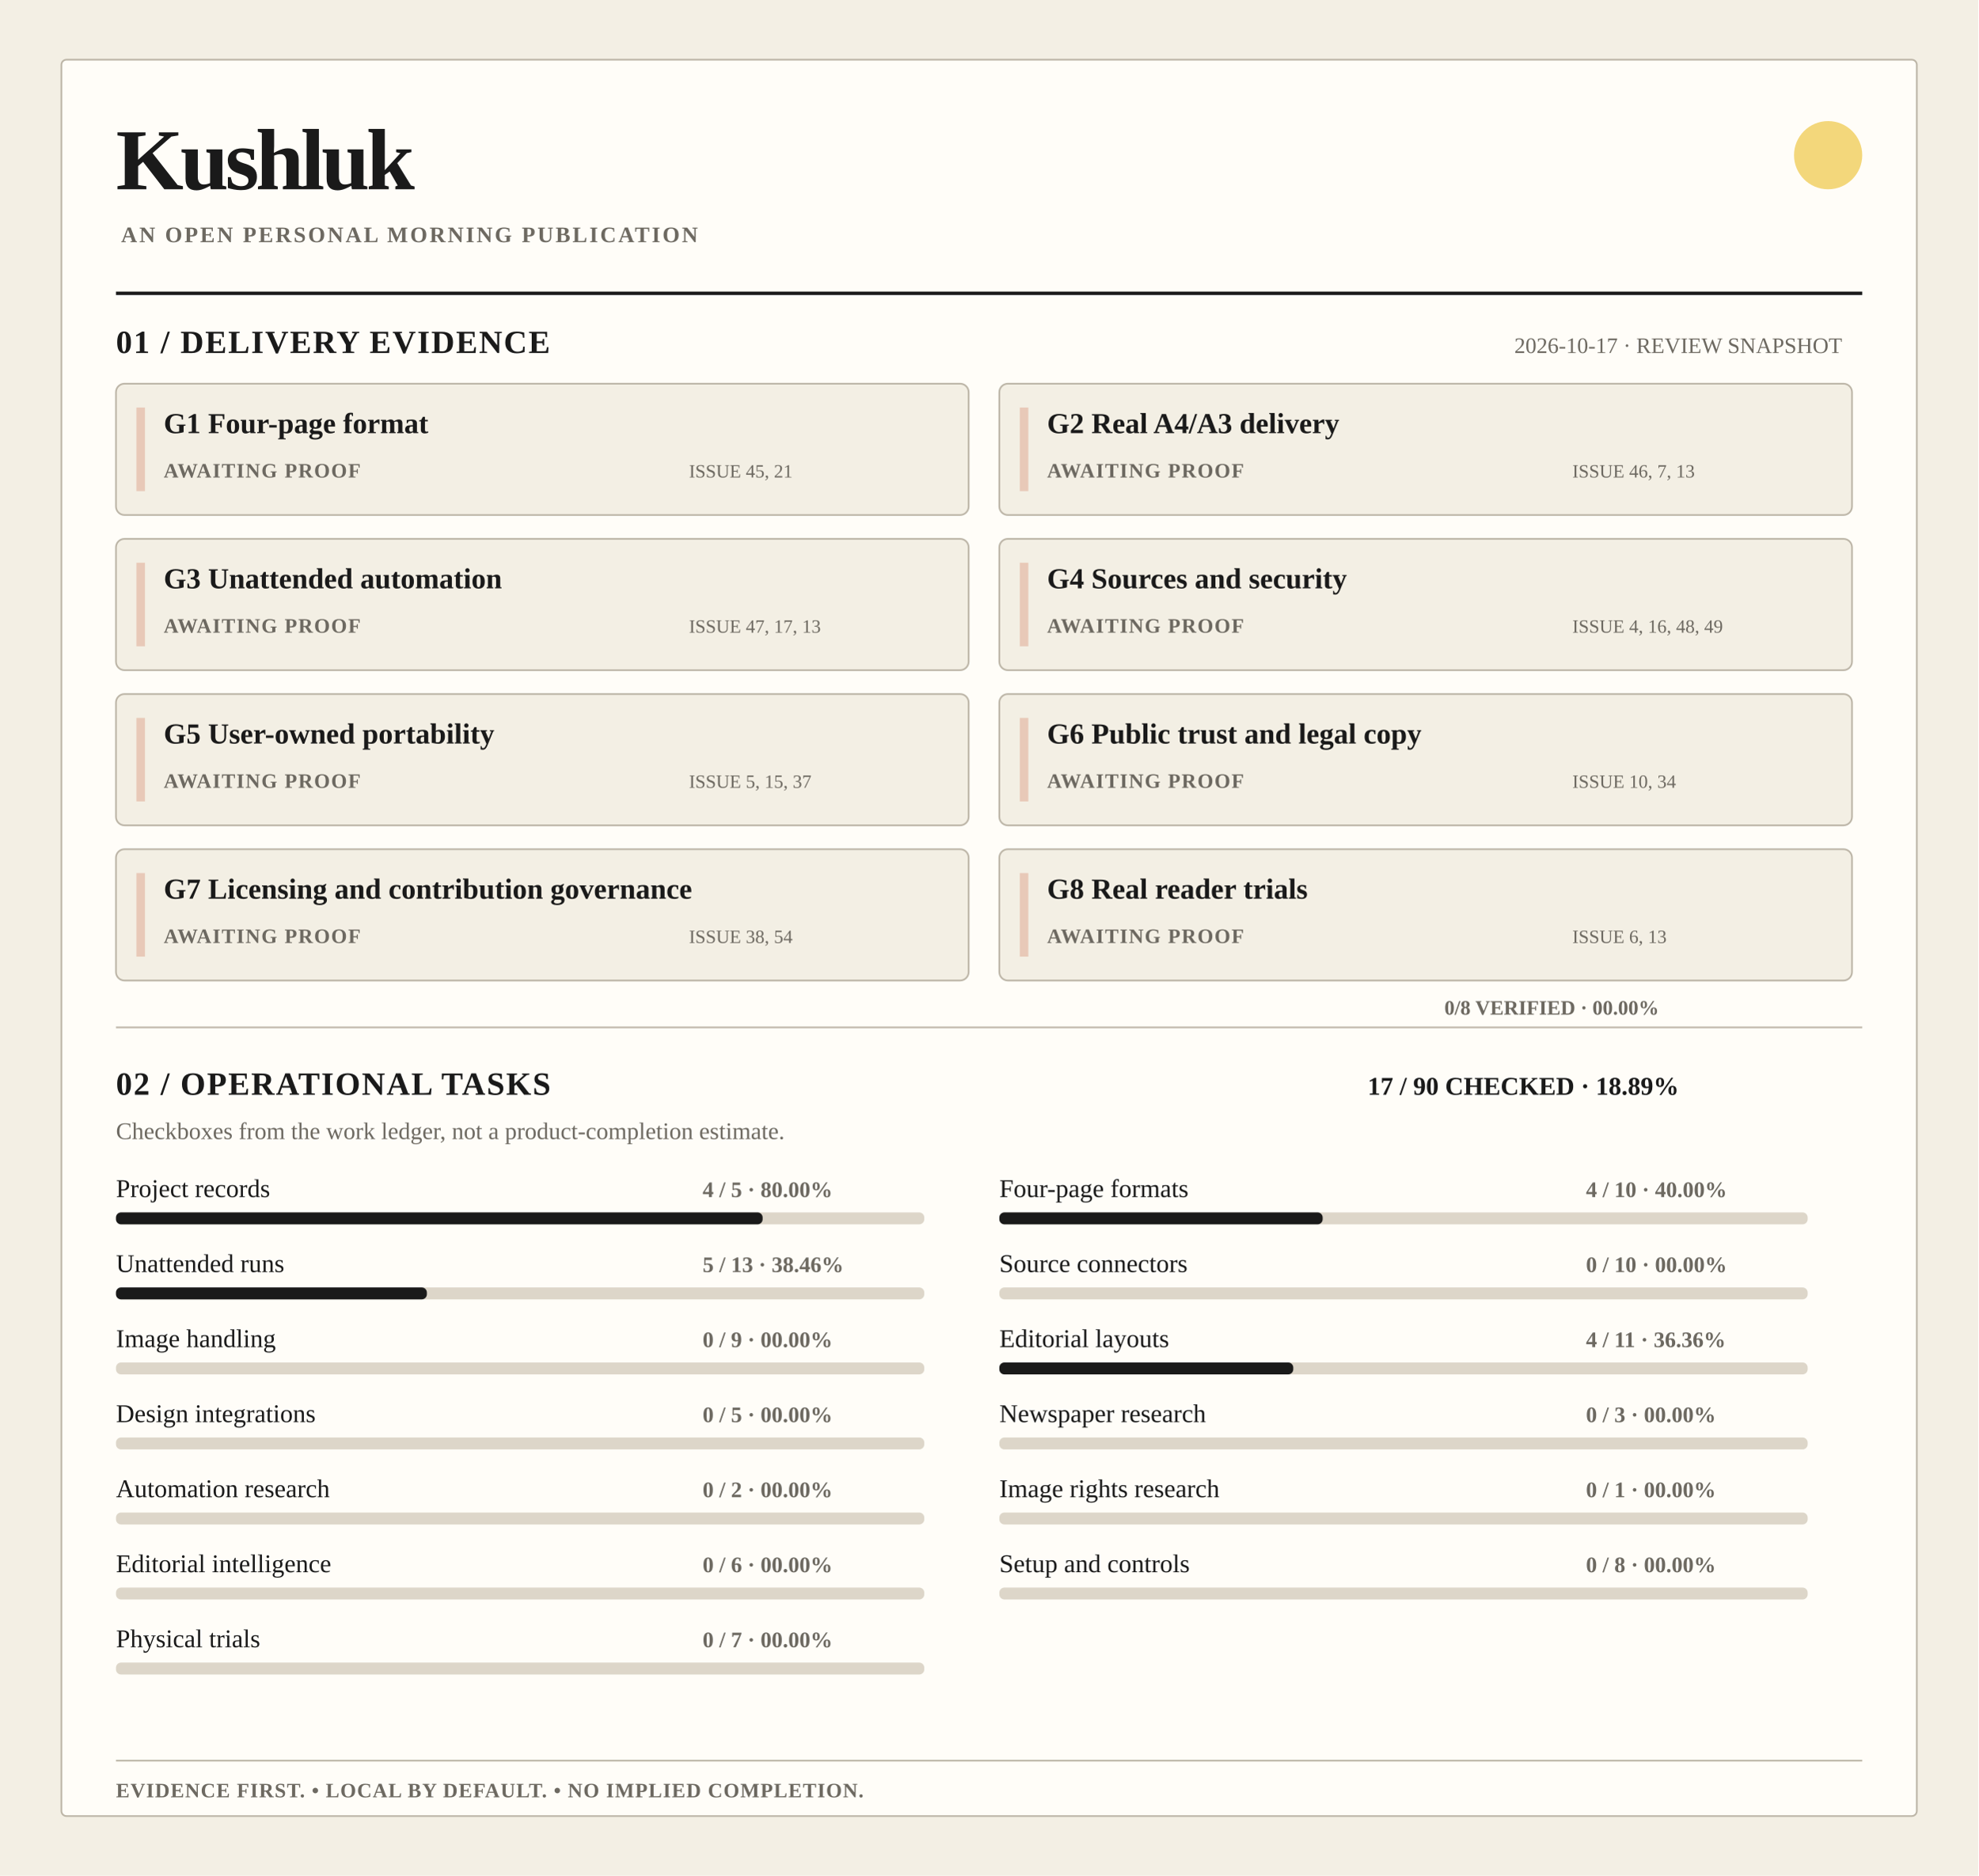
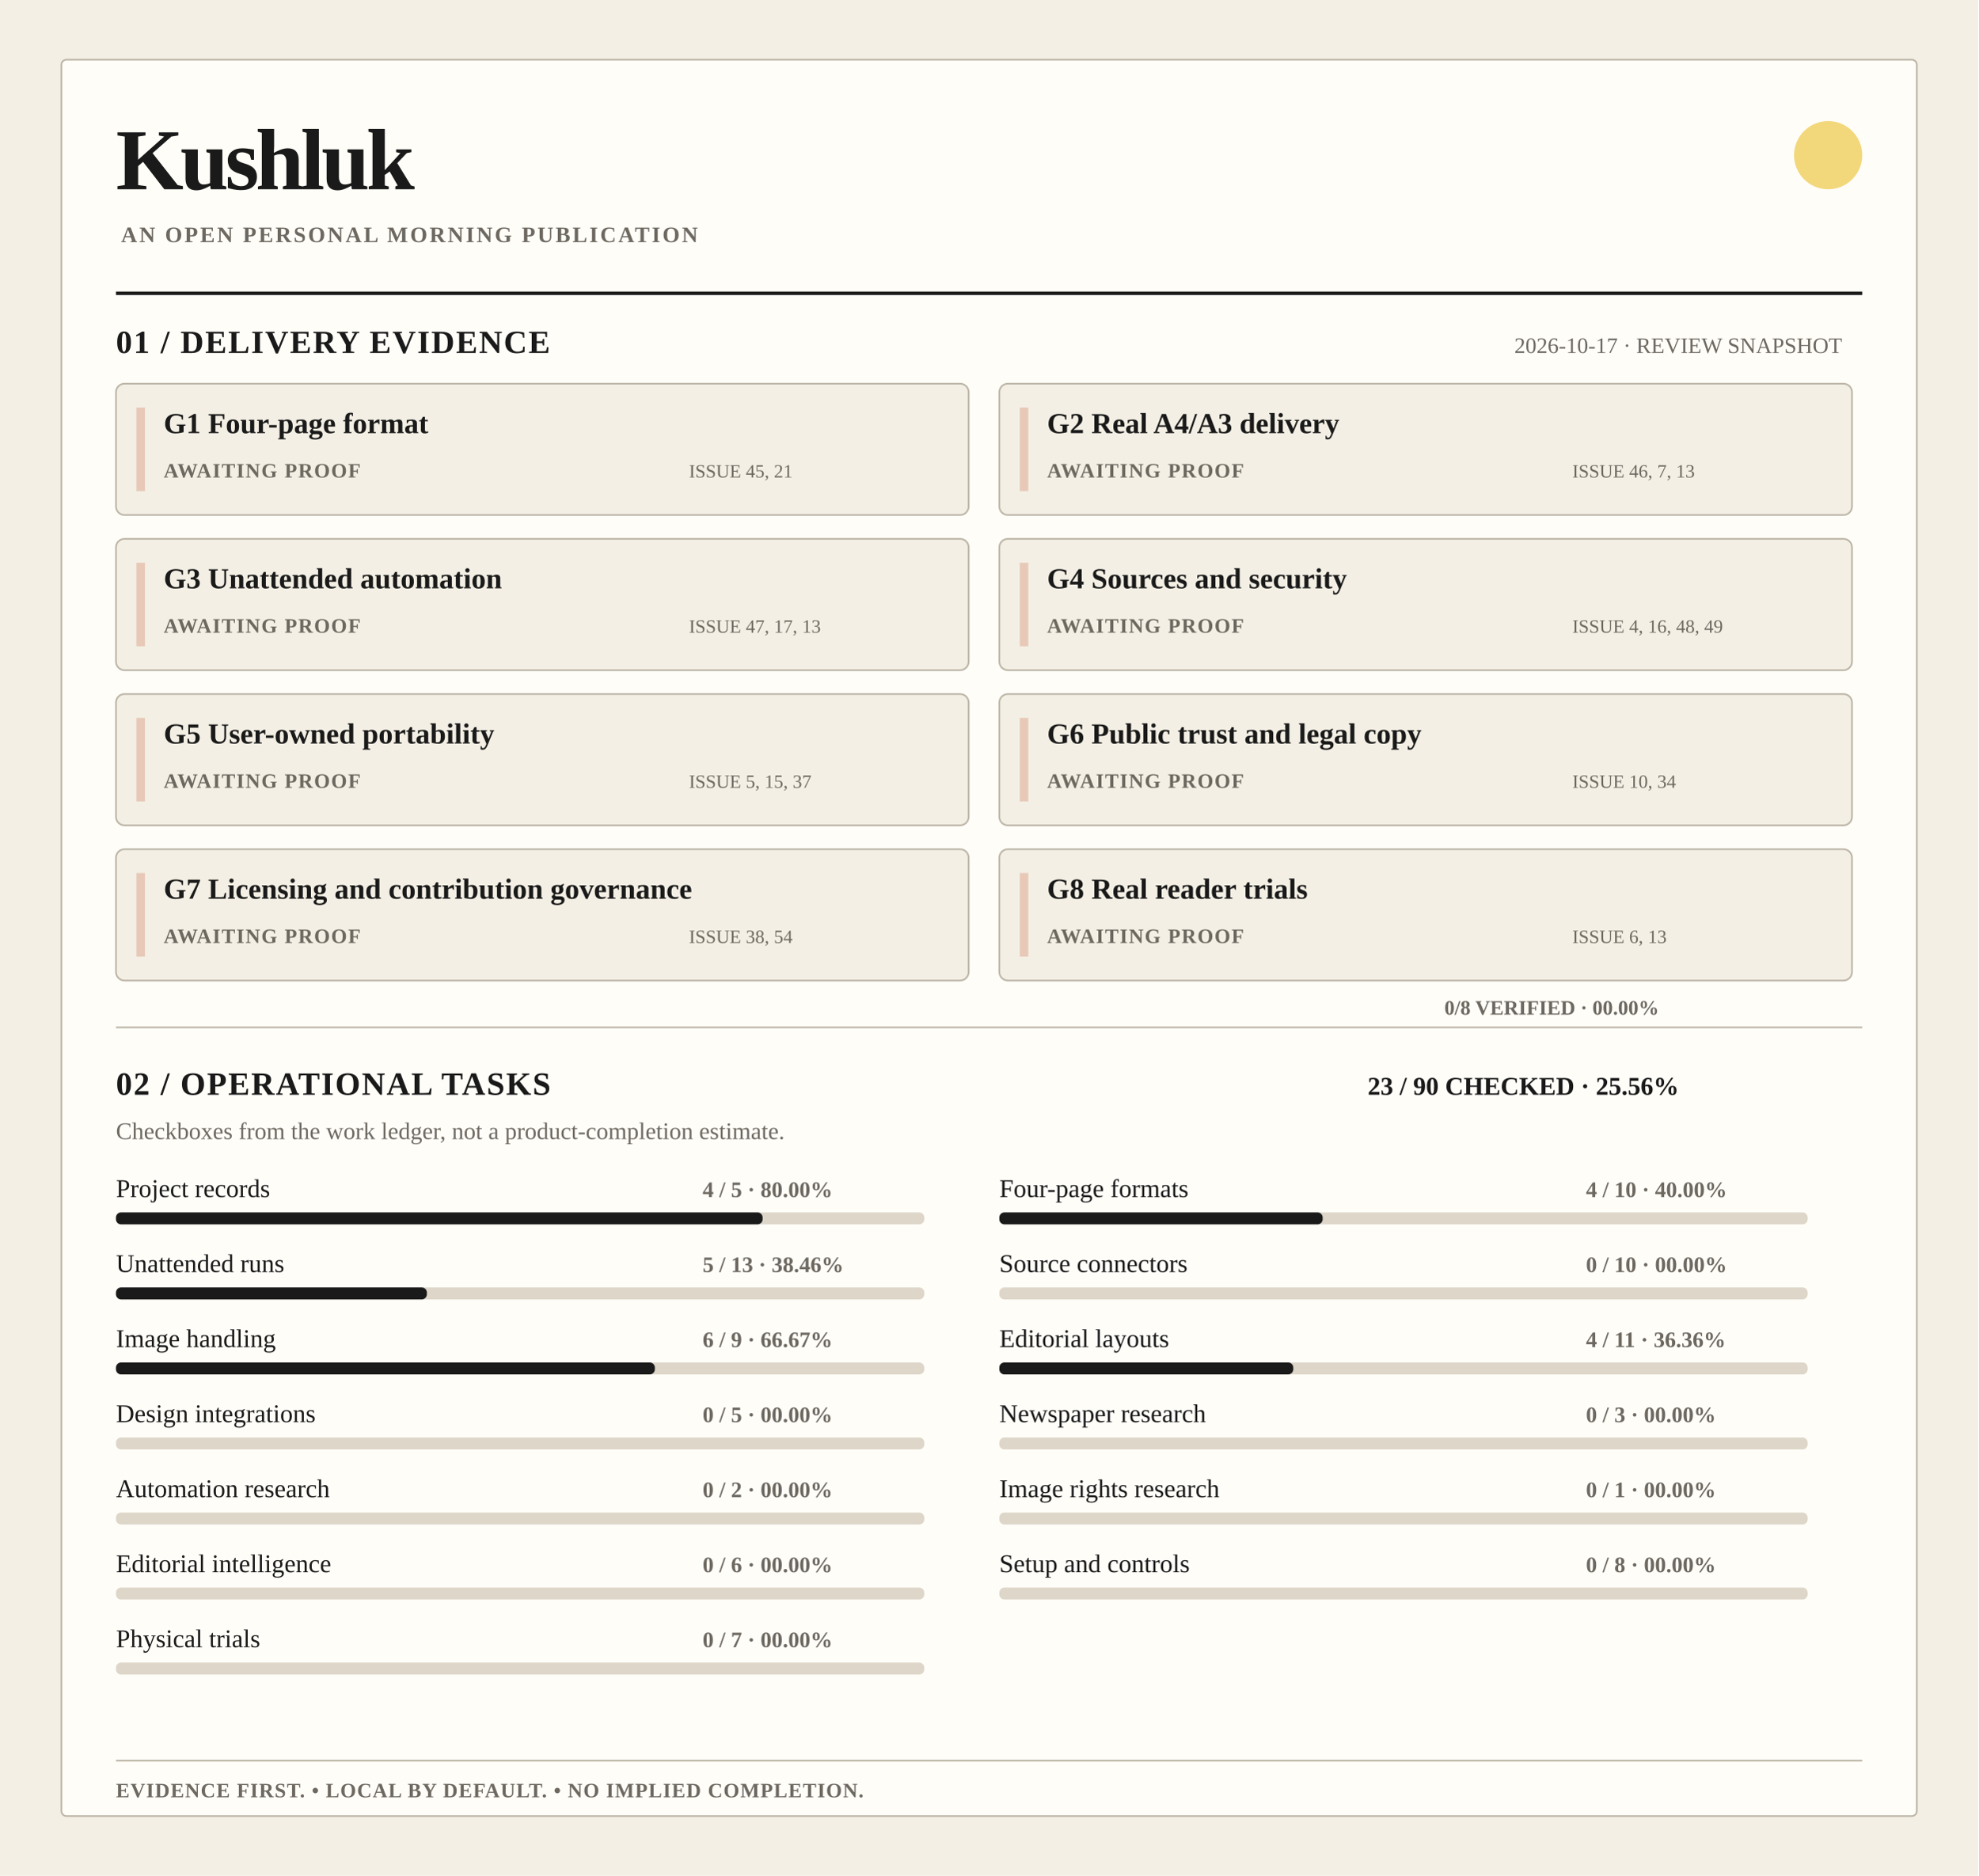
<svg xmlns="http://www.w3.org/2000/svg" role="img" aria-labelledby="title desc" viewBox="0 0 1160 1100" width="1160" height="1100">
  <rect x="0" y="0" width="1160" height="1100" rx="0" fill="#F3EFE4" />
  <rect x="36" y="35" width="1088" height="1030" rx="3" fill="#FFFDF8" stroke="#BDB6A8" stroke-width="1" />
  <text x="68" y="111" fill="#1A1A1A" font-size="51" font-weight="700" letter-spacing="-2" font-family="Georgia,Times New Roman,serif">Kushluk</text>
  <text x="71" y="142" fill="#6D6961" font-size="13" font-weight="600" letter-spacing="1.25" font-family="Georgia,Times New Roman,serif">AN OPEN PERSONAL MORNING PUBLICATION</text>
  <circle cx="1072" cy="91" r="20" fill="#F3D77B" />
  <rect x="68" y="171" width="1024" height="2" rx="0" fill="#1A1A1A" />
  <text x="68" y="207" fill="#1A1A1A" font-size="19" font-weight="700" letter-spacing="0.8" font-family="Georgia,Times New Roman,serif">01  /  DELIVERY EVIDENCE</text>
  <text x="888" y="207" fill="#6D6961" font-size="13" font-weight="400" letter-spacing="0" font-family="Georgia,Times New Roman,serif">2026-10-17  ·  REVIEW SNAPSHOT</text>
  <rect x="68" y="225" width="500" height="77" rx="5" fill="#F3EFE4" stroke="#BDB6A8" stroke-width="1" />
  <rect x="80" y="239" width="5" height="49" rx="0" fill="#E8C9B8" />
  <text x="96" y="254" fill="#1A1A1A" font-size="17" font-weight="650" letter-spacing="0" font-family="Georgia,Times New Roman,serif">G1  Four-page format</text>
  <text x="96" y="280" fill="#6D6961" font-size="12" font-weight="700" letter-spacing="0.65" font-family="Georgia,Times New Roman,serif">AWAITING PROOF</text>
  <text x="404" y="280" fill="#6D6961" font-size="11" font-weight="400" letter-spacing="0" font-family="Georgia,Times New Roman,serif">ISSUE 45, 21</text>
  <rect x="586" y="225" width="500" height="77" rx="5" fill="#F3EFE4" stroke="#BDB6A8" stroke-width="1" />
  <rect x="598" y="239" width="5" height="49" rx="0" fill="#E8C9B8" />
  <text x="614" y="254" fill="#1A1A1A" font-size="17" font-weight="650" letter-spacing="0" font-family="Georgia,Times New Roman,serif">G2  Real A4/A3 delivery</text>
  <text x="614" y="280" fill="#6D6961" font-size="12" font-weight="700" letter-spacing="0.65" font-family="Georgia,Times New Roman,serif">AWAITING PROOF</text>
  <text x="922" y="280" fill="#6D6961" font-size="11" font-weight="400" letter-spacing="0" font-family="Georgia,Times New Roman,serif">ISSUE 46, 7, 13</text>
  <rect x="68" y="316" width="500" height="77" rx="5" fill="#F3EFE4" stroke="#BDB6A8" stroke-width="1" />
  <rect x="80" y="330" width="5" height="49" rx="0" fill="#E8C9B8" />
  <text x="96" y="345" fill="#1A1A1A" font-size="17" font-weight="650" letter-spacing="0" font-family="Georgia,Times New Roman,serif">G3  Unattended automation</text>
  <text x="96" y="371" fill="#6D6961" font-size="12" font-weight="700" letter-spacing="0.65" font-family="Georgia,Times New Roman,serif">AWAITING PROOF</text>
  <text x="404" y="371" fill="#6D6961" font-size="11" font-weight="400" letter-spacing="0" font-family="Georgia,Times New Roman,serif">ISSUE 47, 17, 13</text>
  <rect x="586" y="316" width="500" height="77" rx="5" fill="#F3EFE4" stroke="#BDB6A8" stroke-width="1" />
  <rect x="598" y="330" width="5" height="49" rx="0" fill="#E8C9B8" />
  <text x="614" y="345" fill="#1A1A1A" font-size="17" font-weight="650" letter-spacing="0" font-family="Georgia,Times New Roman,serif">G4  Sources and security</text>
  <text x="614" y="371" fill="#6D6961" font-size="12" font-weight="700" letter-spacing="0.65" font-family="Georgia,Times New Roman,serif">AWAITING PROOF</text>
  <text x="922" y="371" fill="#6D6961" font-size="11" font-weight="400" letter-spacing="0" font-family="Georgia,Times New Roman,serif">ISSUE 4, 16, 48, 49</text>
  <rect x="68" y="407" width="500" height="77" rx="5" fill="#F3EFE4" stroke="#BDB6A8" stroke-width="1" />
  <rect x="80" y="421" width="5" height="49" rx="0" fill="#E8C9B8" />
  <text x="96" y="436" fill="#1A1A1A" font-size="17" font-weight="650" letter-spacing="0" font-family="Georgia,Times New Roman,serif">G5  User-owned portability</text>
  <text x="96" y="462" fill="#6D6961" font-size="12" font-weight="700" letter-spacing="0.65" font-family="Georgia,Times New Roman,serif">AWAITING PROOF</text>
  <text x="404" y="462" fill="#6D6961" font-size="11" font-weight="400" letter-spacing="0" font-family="Georgia,Times New Roman,serif">ISSUE 5, 15, 37</text>
  <rect x="586" y="407" width="500" height="77" rx="5" fill="#F3EFE4" stroke="#BDB6A8" stroke-width="1" />
  <rect x="598" y="421" width="5" height="49" rx="0" fill="#E8C9B8" />
  <text x="614" y="436" fill="#1A1A1A" font-size="17" font-weight="650" letter-spacing="0" font-family="Georgia,Times New Roman,serif">G6  Public trust and legal copy</text>
  <text x="614" y="462" fill="#6D6961" font-size="12" font-weight="700" letter-spacing="0.65" font-family="Georgia,Times New Roman,serif">AWAITING PROOF</text>
  <text x="922" y="462" fill="#6D6961" font-size="11" font-weight="400" letter-spacing="0" font-family="Georgia,Times New Roman,serif">ISSUE 10, 34</text>
  <rect x="68" y="498" width="500" height="77" rx="5" fill="#F3EFE4" stroke="#BDB6A8" stroke-width="1" />
  <rect x="80" y="512" width="5" height="49" rx="0" fill="#E8C9B8" />
  <text x="96" y="527" fill="#1A1A1A" font-size="17" font-weight="650" letter-spacing="0" font-family="Georgia,Times New Roman,serif">G7  Licensing and contribution governance</text>
  <text x="96" y="553" fill="#6D6961" font-size="12" font-weight="700" letter-spacing="0.65" font-family="Georgia,Times New Roman,serif">AWAITING PROOF</text>
  <text x="404" y="553" fill="#6D6961" font-size="11" font-weight="400" letter-spacing="0" font-family="Georgia,Times New Roman,serif">ISSUE 38, 54</text>
  <rect x="586" y="498" width="500" height="77" rx="5" fill="#F3EFE4" stroke="#BDB6A8" stroke-width="1" />
  <rect x="598" y="512" width="5" height="49" rx="0" fill="#E8C9B8" />
  <text x="614" y="527" fill="#1A1A1A" font-size="17" font-weight="650" letter-spacing="0" font-family="Georgia,Times New Roman,serif">G8  Real reader trials</text>
  <text x="614" y="553" fill="#6D6961" font-size="12" font-weight="700" letter-spacing="0.65" font-family="Georgia,Times New Roman,serif">AWAITING PROOF</text>
  <text x="922" y="553" fill="#6D6961" font-size="11" font-weight="400" letter-spacing="0" font-family="Georgia,Times New Roman,serif">ISSUE 6, 13</text>
  <text x="847" y="595" fill="#6D6961" font-size="12" font-weight="600" letter-spacing="0" font-family="Georgia,Times New Roman,serif">0/8 VERIFIED · 00.00%</text>
  <rect x="68" y="602" width="1024" height="1" rx="0" fill="#BDB6A8" />
  <text x="68" y="642" fill="#1A1A1A" font-size="19" font-weight="700" letter-spacing="0.8" font-family="Georgia,Times New Roman,serif">02  /  OPERATIONAL TASKS</text>
-   <text x="802" y="642" fill="#1A1A1A" font-size="15" font-weight="700" letter-spacing="0" font-family="Georgia,Times New Roman,serif">17 / 90 CHECKED · 18.89%</text>
+   <text x="802" y="642" fill="#1A1A1A" font-size="15" font-weight="700" letter-spacing="0" font-family="Georgia,Times New Roman,serif">23 / 90 CHECKED · 25.56%</text>
  <text x="68" y="668" fill="#6D6961" font-size="14" font-weight="400" letter-spacing="0" font-family="Georgia,Times New Roman,serif">Checkboxes from the work ledger, not a product-completion estimate.</text>
  <text x="68" y="702" fill="#1A1A1A" font-size="15" font-weight="500" letter-spacing="0" font-family="Georgia,Times New Roman,serif">Project records</text>
  <text x="412" y="702" fill="#6D6961" font-size="13" font-weight="600" letter-spacing="0" font-family="Georgia,Times New Roman,serif">4 / 5 · 80.00%</text>
  <rect x="68" y="711" width="474" height="7" rx="3" fill="#DDD6C9" />
  <rect x="68" y="711" width="379.2" height="7" rx="3" fill="#1A1A1A" />
  <text x="586" y="702" fill="#1A1A1A" font-size="15" font-weight="500" letter-spacing="0" font-family="Georgia,Times New Roman,serif">Four-page formats</text>
  <text x="930" y="702" fill="#6D6961" font-size="13" font-weight="600" letter-spacing="0" font-family="Georgia,Times New Roman,serif">4 / 10 · 40.00%</text>
  <rect x="586" y="711" width="474" height="7" rx="3" fill="#DDD6C9" />
  <rect x="586" y="711" width="189.6" height="7" rx="3" fill="#1A1A1A" />
  <text x="68" y="746" fill="#1A1A1A" font-size="15" font-weight="500" letter-spacing="0" font-family="Georgia,Times New Roman,serif">Unattended runs</text>
  <text x="412" y="746" fill="#6D6961" font-size="13" font-weight="600" letter-spacing="0" font-family="Georgia,Times New Roman,serif">5 / 13 · 38.46%</text>
  <rect x="68" y="755" width="474" height="7" rx="3" fill="#DDD6C9" />
  <rect x="68" y="755" width="182.31" height="7" rx="3" fill="#1A1A1A" />
  <text x="586" y="746" fill="#1A1A1A" font-size="15" font-weight="500" letter-spacing="0" font-family="Georgia,Times New Roman,serif">Source connectors</text>
  <text x="930" y="746" fill="#6D6961" font-size="13" font-weight="600" letter-spacing="0" font-family="Georgia,Times New Roman,serif">0 / 10 · 00.00%</text>
  <rect x="586" y="755" width="474" height="7" rx="3" fill="#DDD6C9" />
  <text x="68" y="790" fill="#1A1A1A" font-size="15" font-weight="500" letter-spacing="0" font-family="Georgia,Times New Roman,serif">Image handling</text>
-   <text x="412" y="790" fill="#6D6961" font-size="13" font-weight="600" letter-spacing="0" font-family="Georgia,Times New Roman,serif">0 / 9 · 00.00%</text>
+   <text x="412" y="790" fill="#6D6961" font-size="13" font-weight="600" letter-spacing="0" font-family="Georgia,Times New Roman,serif">6 / 9 · 66.67%</text>
  <rect x="68" y="799" width="474" height="7" rx="3" fill="#DDD6C9" />
+   <rect x="68" y="799" width="316.0" height="7" rx="3" fill="#1A1A1A" />
  <text x="586" y="790" fill="#1A1A1A" font-size="15" font-weight="500" letter-spacing="0" font-family="Georgia,Times New Roman,serif">Editorial layouts</text>
  <text x="930" y="790" fill="#6D6961" font-size="13" font-weight="600" letter-spacing="0" font-family="Georgia,Times New Roman,serif">4 / 11 · 36.36%</text>
  <rect x="586" y="799" width="474" height="7" rx="3" fill="#DDD6C9" />
  <rect x="586" y="799" width="172.36" height="7" rx="3" fill="#1A1A1A" />
  <text x="68" y="834" fill="#1A1A1A" font-size="15" font-weight="500" letter-spacing="0" font-family="Georgia,Times New Roman,serif">Design integrations</text>
  <text x="412" y="834" fill="#6D6961" font-size="13" font-weight="600" letter-spacing="0" font-family="Georgia,Times New Roman,serif">0 / 5 · 00.00%</text>
  <rect x="68" y="843" width="474" height="7" rx="3" fill="#DDD6C9" />
  <text x="586" y="834" fill="#1A1A1A" font-size="15" font-weight="500" letter-spacing="0" font-family="Georgia,Times New Roman,serif">Newspaper research</text>
  <text x="930" y="834" fill="#6D6961" font-size="13" font-weight="600" letter-spacing="0" font-family="Georgia,Times New Roman,serif">0 / 3 · 00.00%</text>
  <rect x="586" y="843" width="474" height="7" rx="3" fill="#DDD6C9" />
  <text x="68" y="878" fill="#1A1A1A" font-size="15" font-weight="500" letter-spacing="0" font-family="Georgia,Times New Roman,serif">Automation research</text>
  <text x="412" y="878" fill="#6D6961" font-size="13" font-weight="600" letter-spacing="0" font-family="Georgia,Times New Roman,serif">0 / 2 · 00.00%</text>
  <rect x="68" y="887" width="474" height="7" rx="3" fill="#DDD6C9" />
  <text x="586" y="878" fill="#1A1A1A" font-size="15" font-weight="500" letter-spacing="0" font-family="Georgia,Times New Roman,serif">Image rights research</text>
  <text x="930" y="878" fill="#6D6961" font-size="13" font-weight="600" letter-spacing="0" font-family="Georgia,Times New Roman,serif">0 / 1 · 00.00%</text>
  <rect x="586" y="887" width="474" height="7" rx="3" fill="#DDD6C9" />
  <text x="68" y="922" fill="#1A1A1A" font-size="15" font-weight="500" letter-spacing="0" font-family="Georgia,Times New Roman,serif">Editorial intelligence</text>
  <text x="412" y="922" fill="#6D6961" font-size="13" font-weight="600" letter-spacing="0" font-family="Georgia,Times New Roman,serif">0 / 6 · 00.00%</text>
  <rect x="68" y="931" width="474" height="7" rx="3" fill="#DDD6C9" />
  <text x="586" y="922" fill="#1A1A1A" font-size="15" font-weight="500" letter-spacing="0" font-family="Georgia,Times New Roman,serif">Setup and controls</text>
  <text x="930" y="922" fill="#6D6961" font-size="13" font-weight="600" letter-spacing="0" font-family="Georgia,Times New Roman,serif">0 / 8 · 00.00%</text>
  <rect x="586" y="931" width="474" height="7" rx="3" fill="#DDD6C9" />
  <text x="68" y="966" fill="#1A1A1A" font-size="15" font-weight="500" letter-spacing="0" font-family="Georgia,Times New Roman,serif">Physical trials</text>
  <text x="412" y="966" fill="#6D6961" font-size="13" font-weight="600" letter-spacing="0" font-family="Georgia,Times New Roman,serif">0 / 7 · 00.00%</text>
  <rect x="68" y="975" width="474" height="7" rx="3" fill="#DDD6C9" />
  <rect x="68" y="1032" width="1024" height="1" rx="0" fill="#BDB6A8" />
  <text x="68" y="1054" fill="#6D6961" font-size="12" font-weight="600" letter-spacing="0.5" font-family="Georgia,Times New Roman,serif">EVIDENCE FIRST.  •  LOCAL BY DEFAULT.  •  NO IMPLIED COMPLETION.</text>
</svg>
